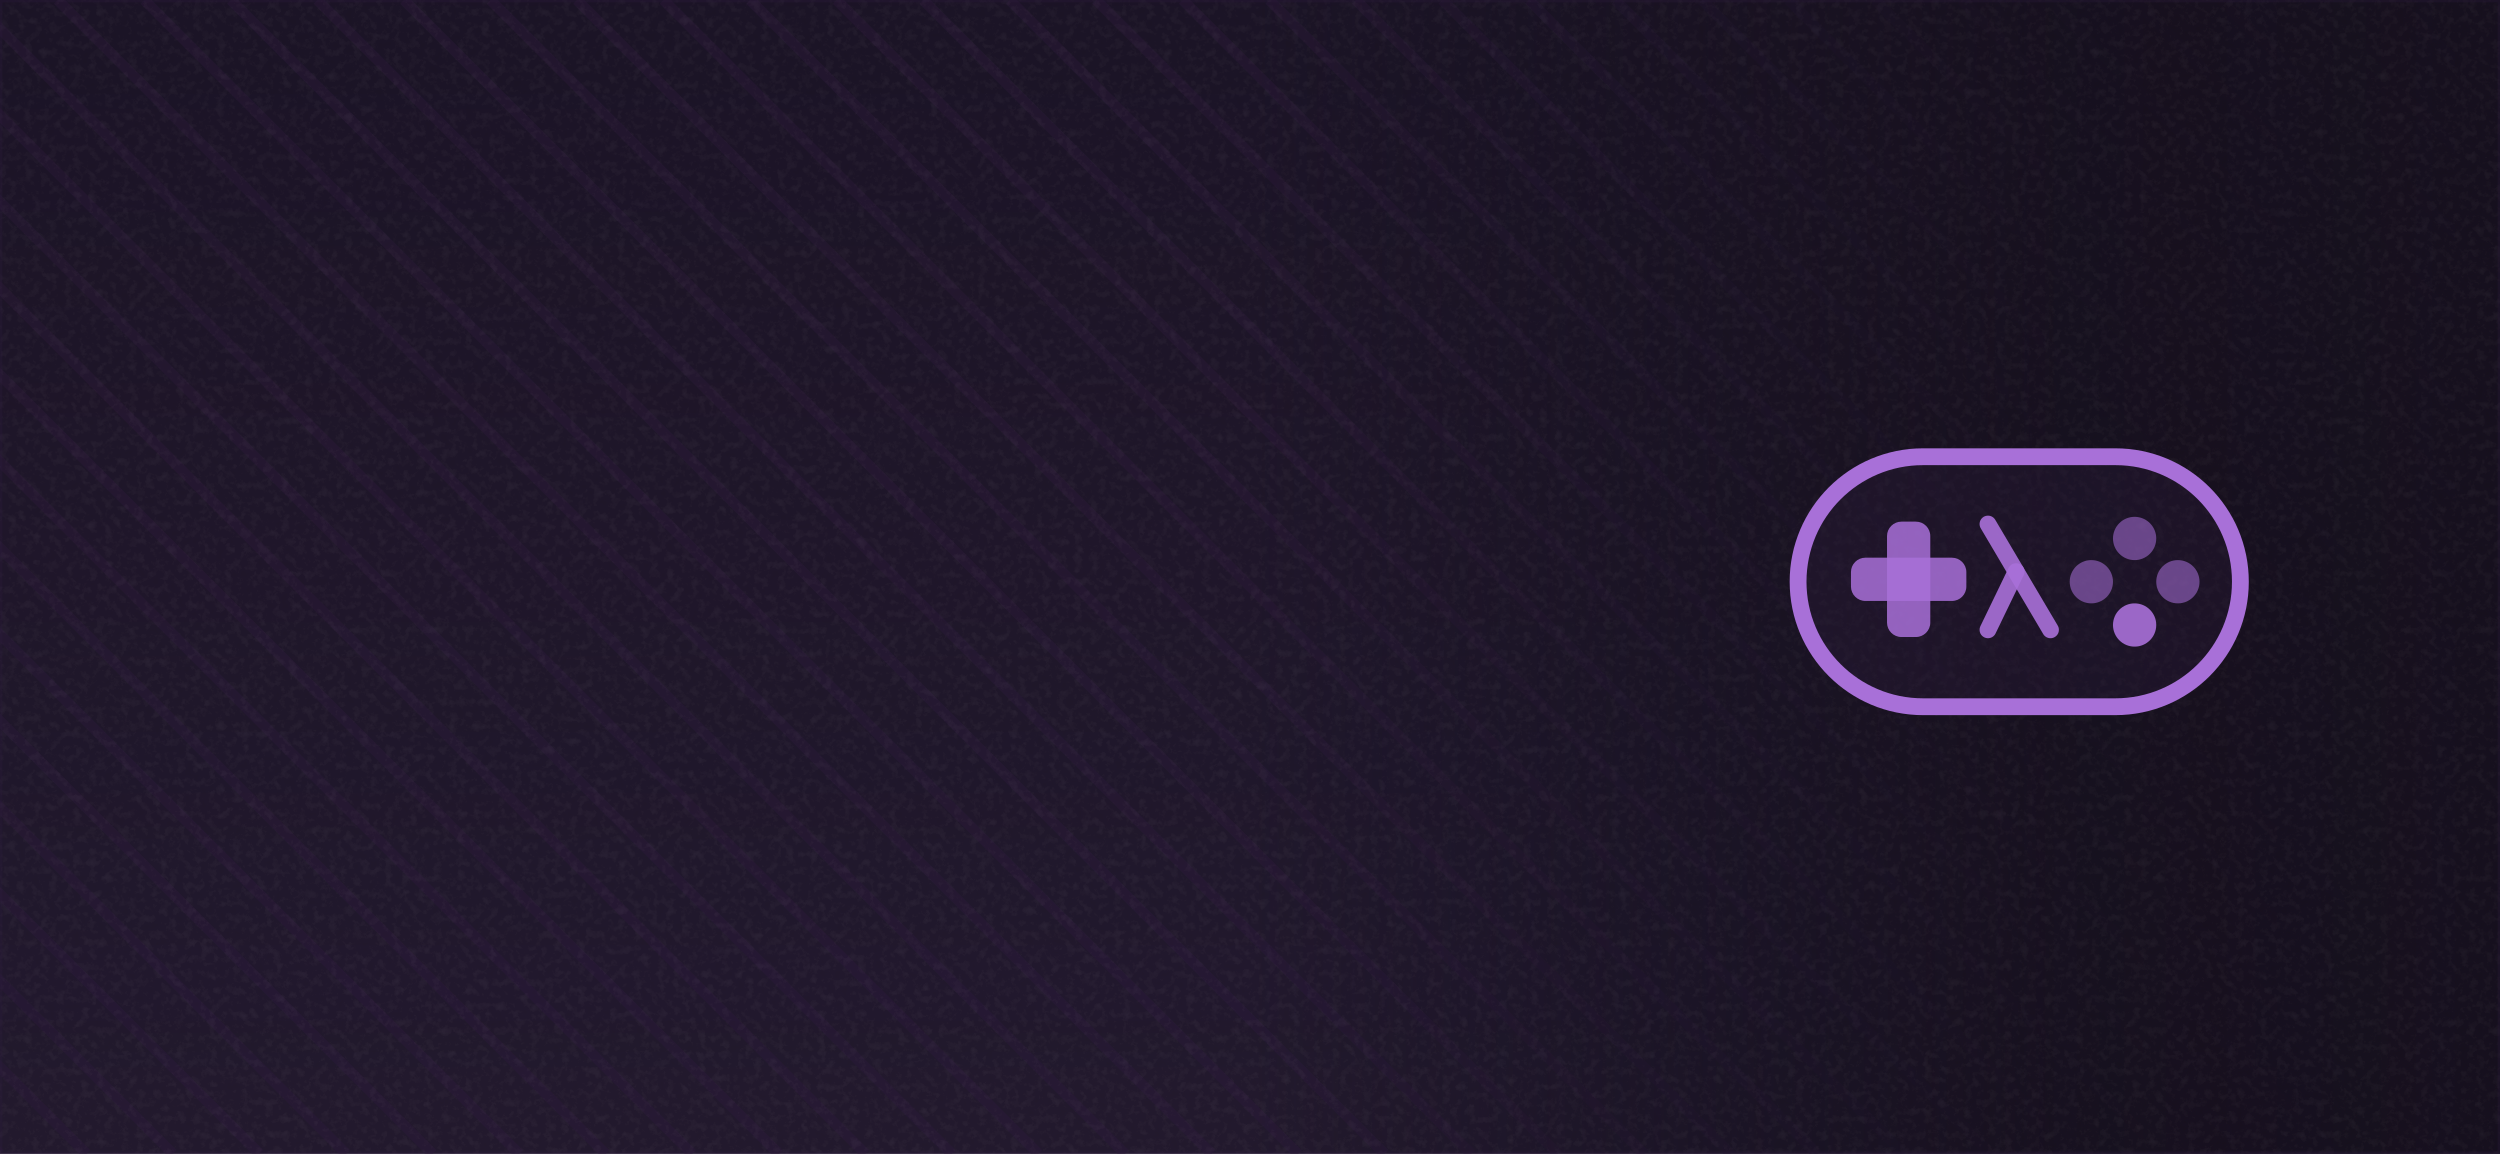
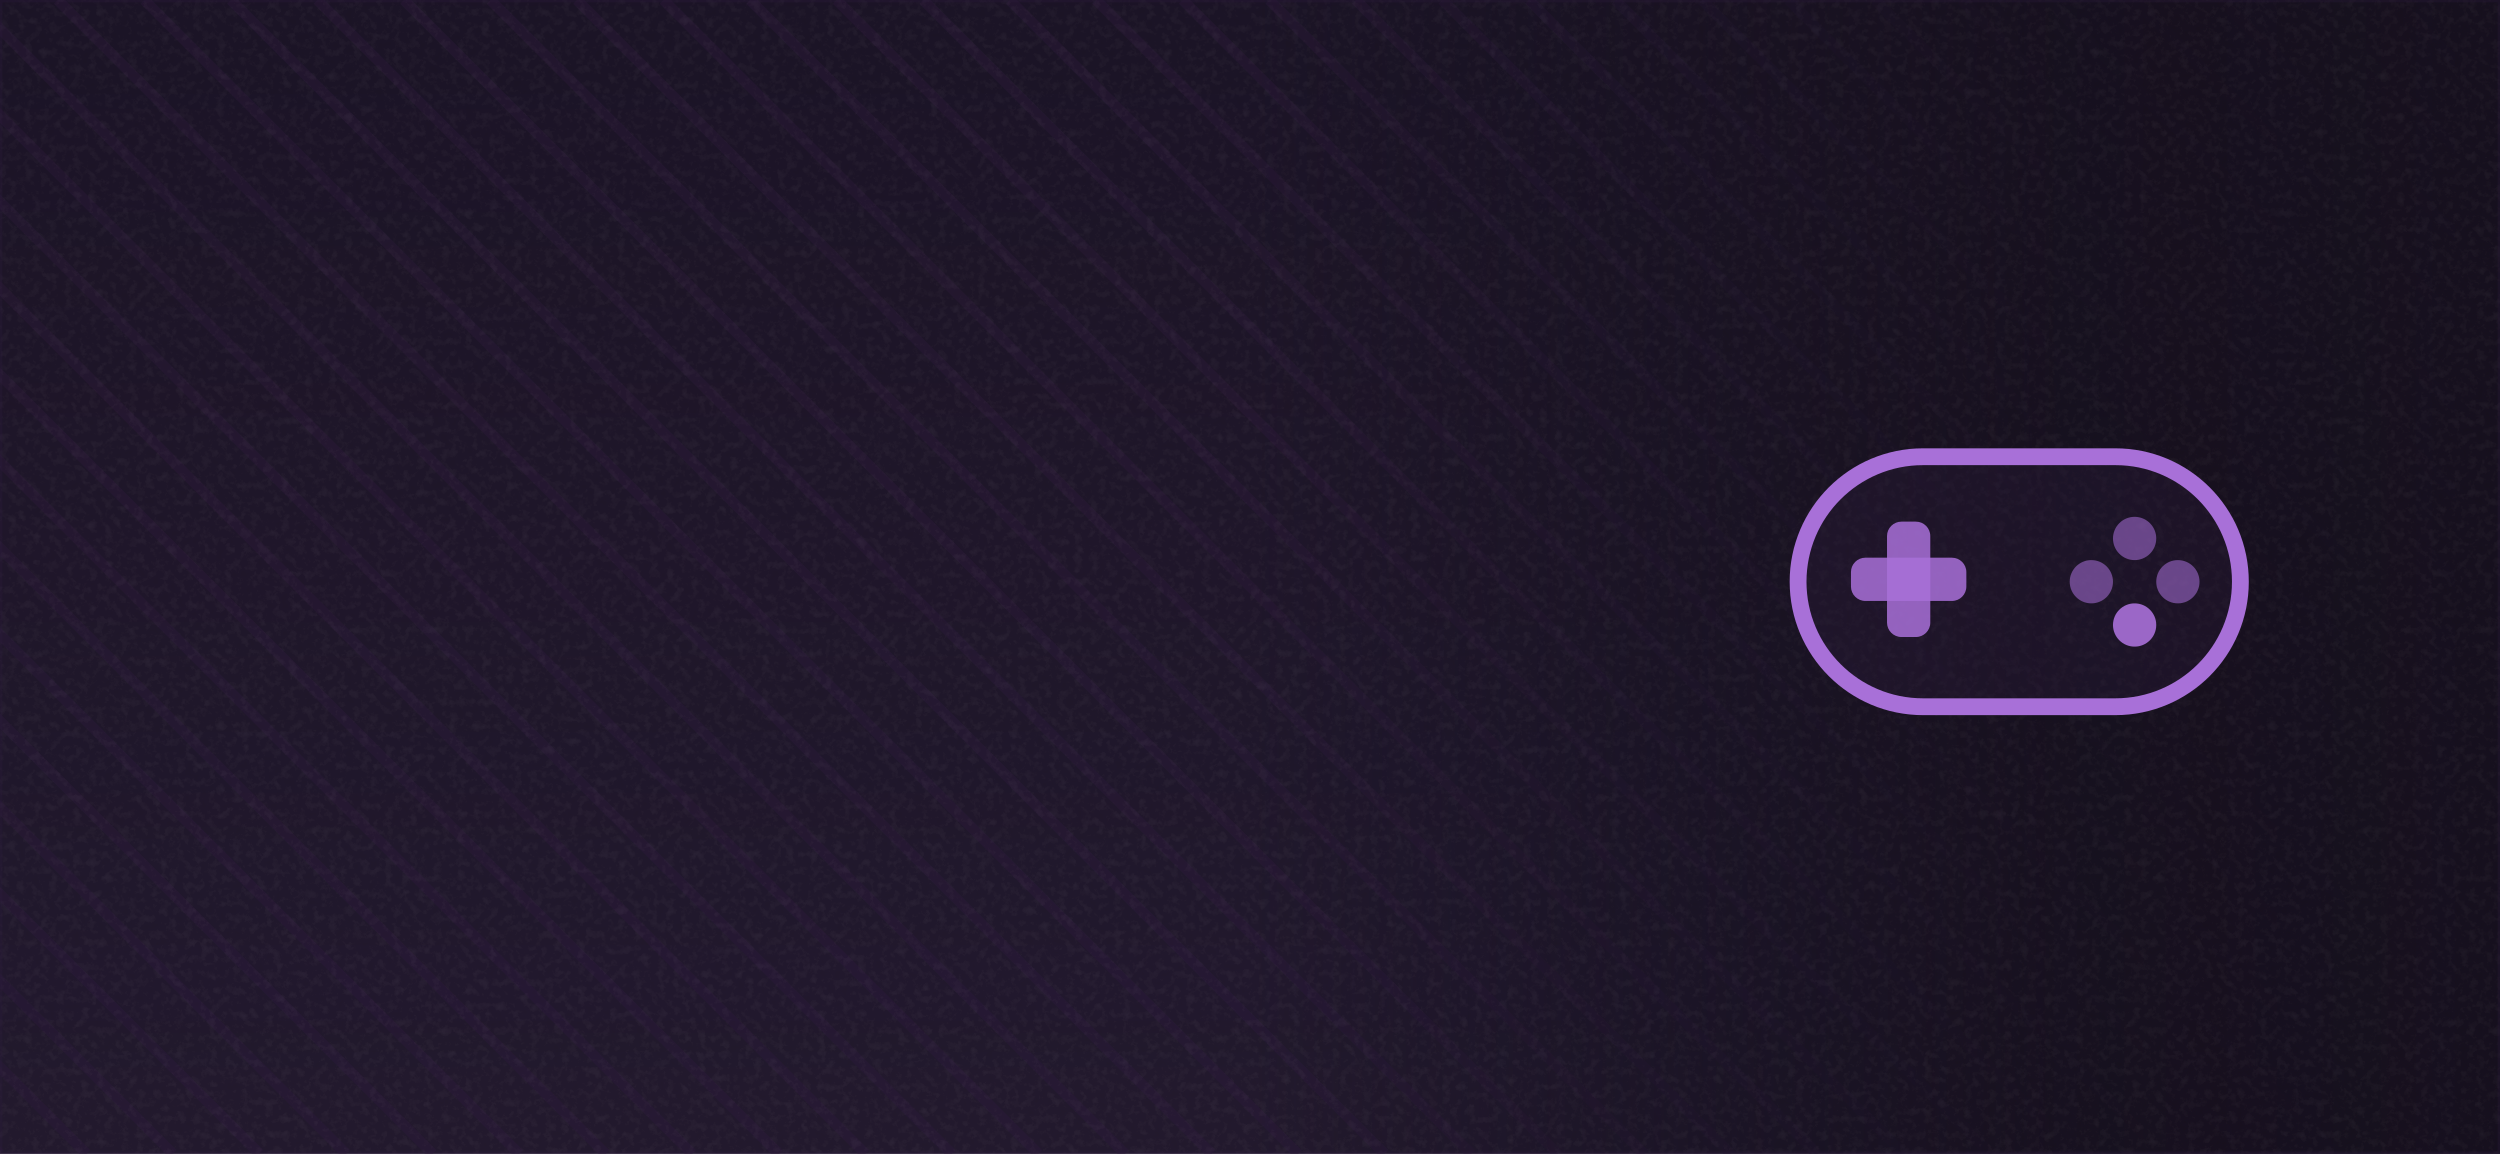
<svg xmlns="http://www.w3.org/2000/svg" width="520" height="240" viewBox="0 0 520 240">
  <defs>
    <filter id="tex_gaming_dark" x="0%" y="0%" width="100%" height="100%" color-interpolation-filters="linearRGB">
      <feTurbulence type="fractalNoise" baseFrequency="0.60" numOctaves="4" seed="12" stitchTiles="stitch" result="n" />
      <feColorMatrix in="n" type="saturate" values="0" result="gn" />
      <feBlend in="SourceGraphic" in2="gn" mode="overlay" />
    </filter>
    <linearGradient id="hfade_gaming_dark" x1="0" y1="0" x2="1" y2="0">
      <stop offset="0%" stop-color="#16101E" stop-opacity="0" />
      <stop offset="50%" stop-color="#16101E" stop-opacity="0" />
      <stop offset="82%" stop-color="#16101E" stop-opacity="0.92" />
      <stop offset="100%" stop-color="#16101E" stop-opacity="1" />
    </linearGradient>
    <linearGradient id="vign_gaming_dark" x1="0" y1="0" x2="0" y2="1">
      <stop offset="0%" stop-color="#A870D8" stop-opacity="0.04" />
      <stop offset="100%" stop-color="#A870D8" stop-opacity="0.09" />
    </linearGradient>
  </defs>
  <rect width="520" height="240" fill="#16101E" />
  <rect width="520" height="240" fill="url(#vign_gaming_dark)" />
  <g>
    <line x1="-240" y1="0" x2="0" y2="240" stroke="#2C1A3C" stroke-width="2.2" opacity="0.4" />
    <line x1="-222" y1="0" x2="18" y2="240" stroke="#2C1A3C" stroke-width="2.2" opacity="0.4" />
    <line x1="-204" y1="0" x2="36" y2="240" stroke="#2C1A3C" stroke-width="2.2" opacity="0.4" />
    <line x1="-186" y1="0" x2="54" y2="240" stroke="#2C1A3C" stroke-width="2.2" opacity="0.4" />
    <line x1="-168" y1="0" x2="72" y2="240" stroke="#2C1A3C" stroke-width="2.2" opacity="0.4" />
    <line x1="-150" y1="0" x2="90" y2="240" stroke="#2C1A3C" stroke-width="2.2" opacity="0.4" />
    <line x1="-132" y1="0" x2="108" y2="240" stroke="#2C1A3C" stroke-width="2.2" opacity="0.4" />
    <line x1="-114" y1="0" x2="126" y2="240" stroke="#2C1A3C" stroke-width="2.2" opacity="0.4" />
    <line x1="-96" y1="0" x2="144" y2="240" stroke="#2C1A3C" stroke-width="2.2" opacity="0.4" />
    <line x1="-78" y1="0" x2="162" y2="240" stroke="#2C1A3C" stroke-width="2.2" opacity="0.4" />
    <line x1="-60" y1="0" x2="180" y2="240" stroke="#2C1A3C" stroke-width="2.2" opacity="0.4" />
    <line x1="-42" y1="0" x2="198" y2="240" stroke="#2C1A3C" stroke-width="2.2" opacity="0.4" />
    <line x1="-24" y1="0" x2="216" y2="240" stroke="#2C1A3C" stroke-width="2.2" opacity="0.4" />
    <line x1="-6" y1="0" x2="234" y2="240" stroke="#2C1A3C" stroke-width="2.2" opacity="0.4" />
    <line x1="12" y1="0" x2="252" y2="240" stroke="#2C1A3C" stroke-width="2.2" opacity="0.4" />
    <line x1="30" y1="0" x2="270" y2="240" stroke="#2C1A3C" stroke-width="2.2" opacity="0.4" />
    <line x1="48" y1="0" x2="288" y2="240" stroke="#2C1A3C" stroke-width="2.2" opacity="0.4" />
    <line x1="66" y1="0" x2="306" y2="240" stroke="#2C1A3C" stroke-width="2.2" opacity="0.4" />
    <line x1="84" y1="0" x2="324" y2="240" stroke="#2C1A3C" stroke-width="2.2" opacity="0.4" />
    <line x1="102" y1="0" x2="342" y2="240" stroke="#2C1A3C" stroke-width="2.2" opacity="0.4" />
    <line x1="120" y1="0" x2="360" y2="240" stroke="#2C1A3C" stroke-width="2.2" opacity="0.4" />
    <line x1="138" y1="0" x2="378" y2="240" stroke="#2C1A3C" stroke-width="2.2" opacity="0.4" />
    <line x1="156" y1="0" x2="396" y2="240" stroke="#2C1A3C" stroke-width="2.2" opacity="0.4" />
    <line x1="174" y1="0" x2="414" y2="240" stroke="#2C1A3C" stroke-width="2.2" opacity="0.4" />
    <line x1="192" y1="0" x2="432" y2="240" stroke="#2C1A3C" stroke-width="2.2" opacity="0.4" />
    <line x1="210" y1="0" x2="450" y2="240" stroke="#2C1A3C" stroke-width="2.2" opacity="0.4" />
    <line x1="228" y1="0" x2="468" y2="240" stroke="#2C1A3C" stroke-width="2.2" opacity="0.4" />
    <line x1="246" y1="0" x2="486" y2="240" stroke="#2C1A3C" stroke-width="2.2" opacity="0.4" />
    <line x1="264" y1="0" x2="504" y2="240" stroke="#2C1A3C" stroke-width="2.2" opacity="0.4" />
    <line x1="282" y1="0" x2="522" y2="240" stroke="#2C1A3C" stroke-width="2.2" opacity="0.4" />
    <line x1="300" y1="0" x2="540" y2="240" stroke="#2C1A3C" stroke-width="2.2" opacity="0.4" />
    <line x1="318" y1="0" x2="558" y2="240" stroke="#2C1A3C" stroke-width="2.2" opacity="0.4" />
    <line x1="336" y1="0" x2="576" y2="240" stroke="#2C1A3C" stroke-width="2.2" opacity="0.4" />
    <line x1="354" y1="0" x2="594" y2="240" stroke="#2C1A3C" stroke-width="2.2" opacity="0.4" />
    <line x1="372" y1="0" x2="612" y2="240" stroke="#2C1A3C" stroke-width="2.2" opacity="0.4" />
    <line x1="390" y1="0" x2="630" y2="240" stroke="#2C1A3C" stroke-width="2.2" opacity="0.4" />
    <line x1="408" y1="0" x2="648" y2="240" stroke="#2C1A3C" stroke-width="2.2" opacity="0.4" />
    <line x1="426" y1="0" x2="666" y2="240" stroke="#2C1A3C" stroke-width="2.2" opacity="0.4" />
    <line x1="444" y1="0" x2="684" y2="240" stroke="#2C1A3C" stroke-width="2.2" opacity="0.4" />
    <line x1="462" y1="0" x2="702" y2="240" stroke="#2C1A3C" stroke-width="2.2" opacity="0.4" />
    <line x1="480" y1="0" x2="720" y2="240" stroke="#2C1A3C" stroke-width="2.2" opacity="0.4" />
    <line x1="498" y1="0" x2="738" y2="240" stroke="#2C1A3C" stroke-width="2.2" opacity="0.4" />
    <line x1="516" y1="0" x2="756" y2="240" stroke="#2C1A3C" stroke-width="2.2" opacity="0.4" />
    <rect width="520" height="240" fill="url(#hfade_gaming_dark)" />
  </g>
  <rect width="520" height="240" fill="#16101E" filter="url(#tex_gaming_dark)" opacity="0.06" />
  <g transform="translate(420,120)">
    <rect x="-46" y="-25" width="92" height="52" rx="26" fill="#2C1A3C" opacity="0.3" />
    <rect x="-46" y="-25" width="92" height="52" rx="26" fill="none" stroke="#A870D8" stroke-width="3.5" />
    <rect x="-35" y="-4" width="24" height="9" rx="3" fill="#A870D8" opacity="0.85" />
    <rect x="-27.5" y="-11.5" width="9" height="24" rx="3" fill="#A870D8" opacity="0.85" />
    <circle cx="24" cy="-8" r="4.5" fill="#A870D8" opacity="0.55" />
    <circle cx="33" cy="1" r="4.5" fill="#A870D8" opacity="0.55" />
    <circle cx="15" cy="1" r="4.5" fill="#A870D8" opacity="0.55" />
    <circle cx="24" cy="10" r="4.5" fill="#A870D8" opacity="0.9" />
-     <path d="M-6.5,-11 L6.5,11" fill="none" stroke="#A870D8" stroke-width="3.5" stroke-linecap="round" opacity="0.9" />
-     <path d="M-0.65,-1.1 L-6.5,11" fill="none" stroke="#A870D8" stroke-width="3.5" stroke-linecap="round" opacity="0.9" />
  </g>
  <rect width="520" height="240" fill="none" stroke="#2C1A3C" stroke-width="1" opacity="0.3" />
</svg>
